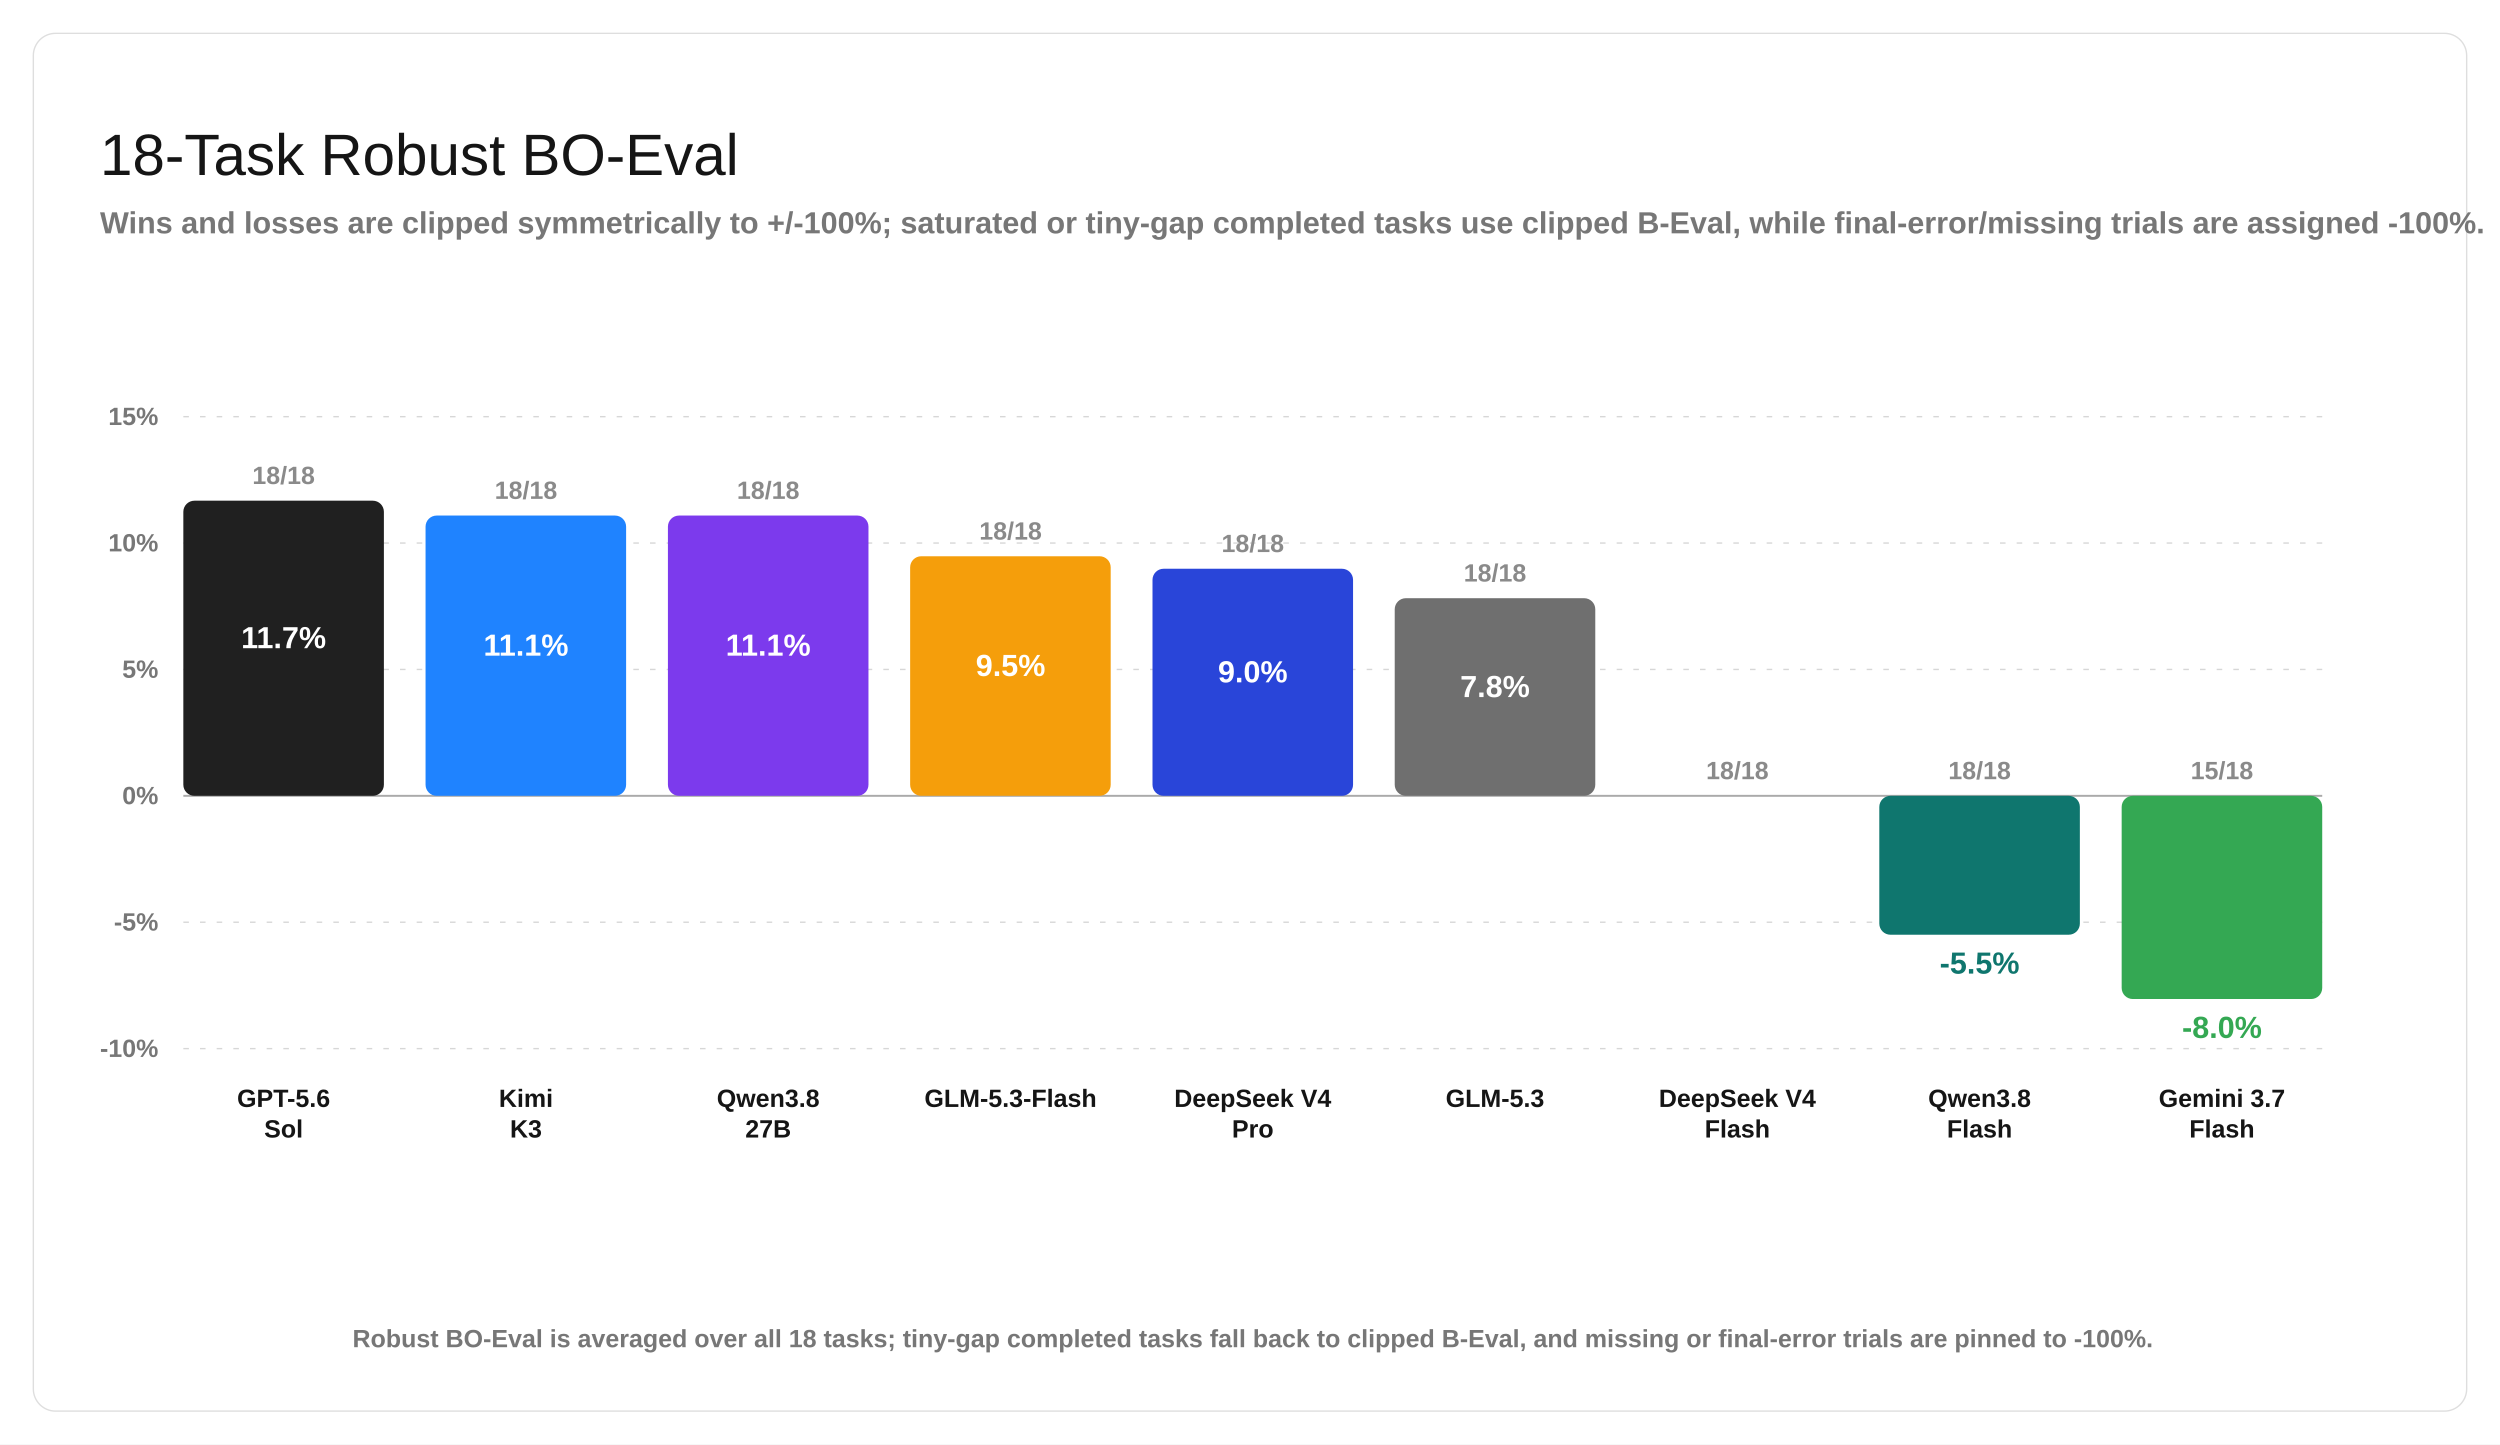
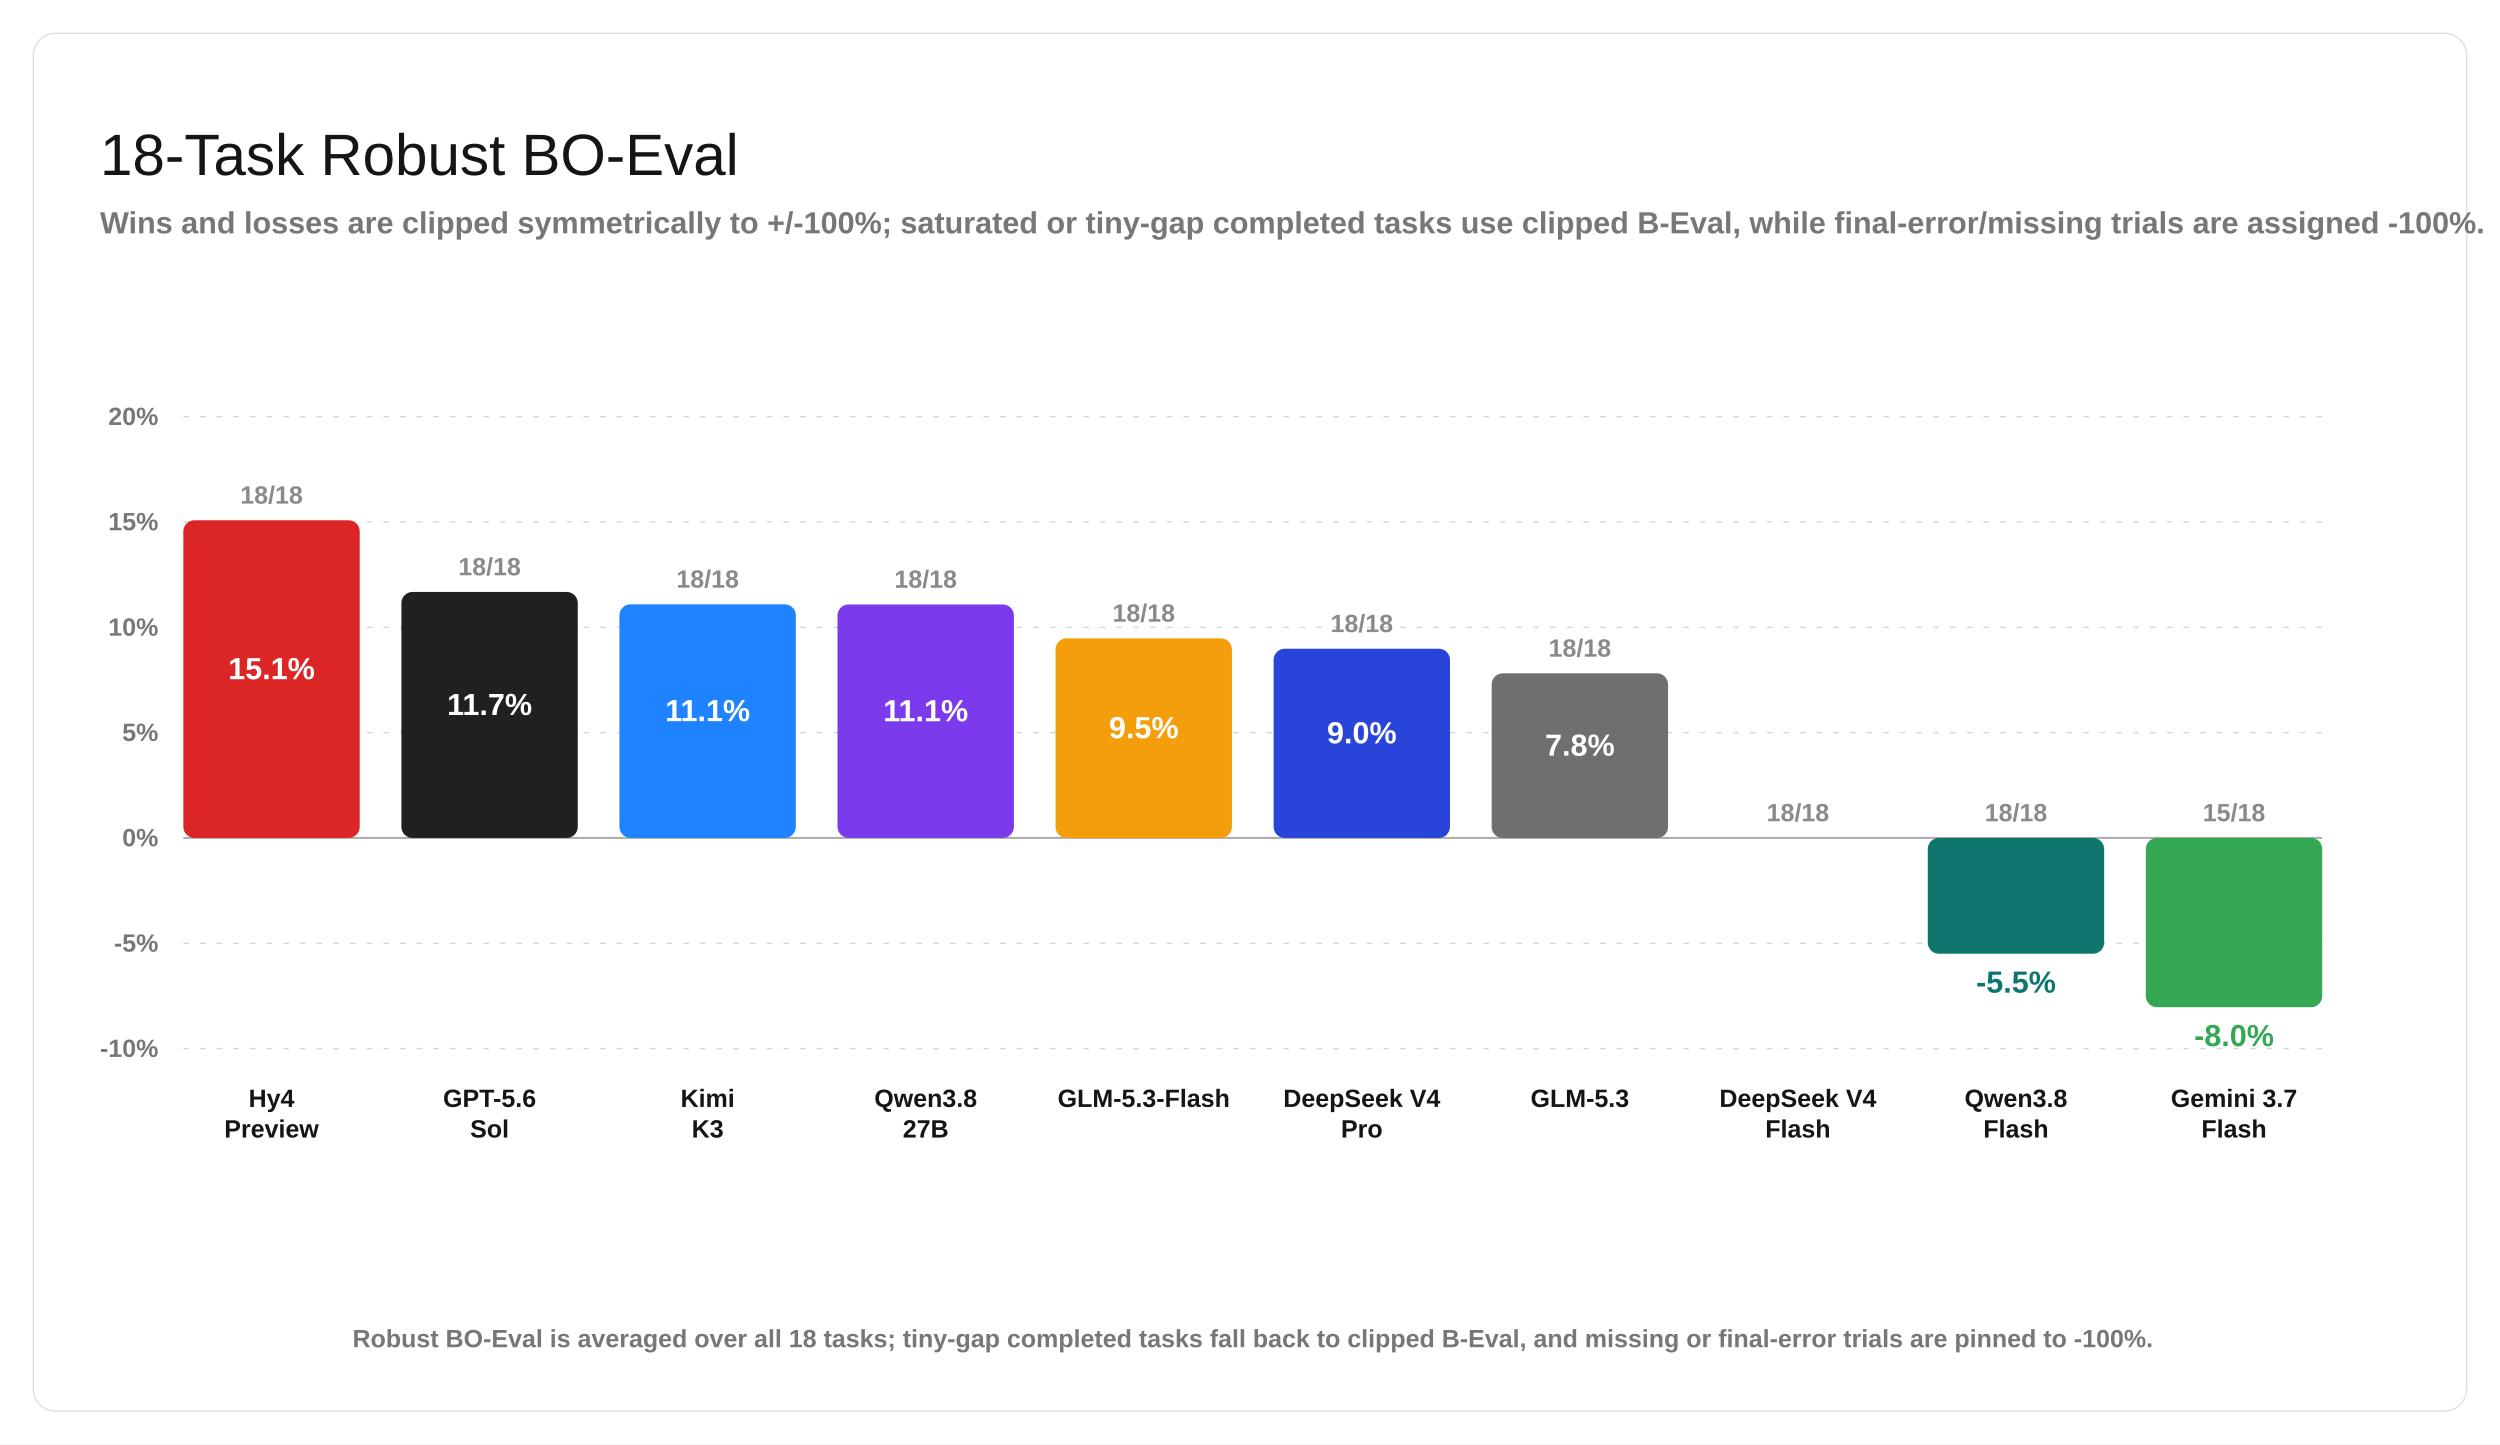
<svg xmlns="http://www.w3.org/2000/svg" width="1800" height="1040" viewBox="0 0 1800 1040" role="img">
  <style>
      .title { font-family: Georgia, Times, serif; font-size: 42px; font-weight: 500; fill: #050505; }
      .subtitle { font-family: Arial, Helvetica, sans-serif; font-size: 22px; fill: #777777; font-weight: 650; }
      .axis { font-family: Arial, Helvetica, sans-serif; font-size: 18px; fill: #777777; font-weight: 650; }
      .axis-title { font-family: Arial, Helvetica, sans-serif; font-size: 22px; fill: #111111; font-weight: 720; }
      .label { font-family: Arial, Helvetica, sans-serif; font-size: 19px; fill: #151515; font-weight: 700; }
      .small { font-family: Arial, Helvetica, sans-serif; font-size: 18px; fill: #777777; font-weight: 650; }
    </style>
  <rect width="1800" height="1040" fill="#ffffff" />
  <rect x="24.0" y="24.0" width="1752.0" height="992.0" fill="#ffffff" rx="16.0" stroke="#dedede" />
  <text x="72.0" y="126.0" text-anchor="start" font-family="Arial, Helvetica, sans-serif" font-size="42" font-weight="500" fill="#151515">18-Task Robust BO-Eval</text>
  <text x="72.0" y="168.0" text-anchor="start" font-family="Arial, Helvetica, sans-serif" font-size="22" font-weight="650" fill="#777777">Wins and losses are clipped symmetrically to +/-100%; saturated or tiny-gap completed tasks use clipped B-Eval, while final-error/missing trials are assigned -100%.</text>
  <line x1="132.0" y1="755.0" x2="1672.0" y2="755.0" stroke="#d7d7d7" stroke-width="1.0" stroke-dasharray="4 8" />
  <text x="114.0" y="761.0" text-anchor="end" font-family="Arial, Helvetica, sans-serif" font-size="18" font-weight="600" fill="#777777">-10%</text>
-   <line x1="132.0" y1="664.0" x2="1672.0" y2="664.0" stroke="#d7d7d7" stroke-width="1.0" stroke-dasharray="4 8" />
-   <text x="114.0" y="670.0" text-anchor="end" font-family="Arial, Helvetica, sans-serif" font-size="18" font-weight="600" fill="#777777">-5%</text>
-   <line x1="132.0" y1="573.0" x2="1672.0" y2="573.0" stroke="#aaaaaa" stroke-width="1.4" />
-   <text x="114.0" y="579.0" text-anchor="end" font-family="Arial, Helvetica, sans-serif" font-size="18" font-weight="600" fill="#777777">0%</text>
-   <line x1="132.0" y1="482.0" x2="1672.0" y2="482.0" stroke="#d7d7d7" stroke-width="1.0" stroke-dasharray="4 8" />
-   <text x="114.0" y="488.0" text-anchor="end" font-family="Arial, Helvetica, sans-serif" font-size="18" font-weight="600" fill="#777777">5%</text>
-   <line x1="132.0" y1="391.0" x2="1672.0" y2="391.0" stroke="#d7d7d7" stroke-width="1.0" stroke-dasharray="4 8" />
-   <text x="114.0" y="397.0" text-anchor="end" font-family="Arial, Helvetica, sans-serif" font-size="18" font-weight="600" fill="#777777">10%</text>
+   <line x1="132.0" y1="679.2" x2="1672.0" y2="679.2" stroke="#d7d7d7" stroke-width="1.0" stroke-dasharray="4 8" />
+   <text x="114.0" y="685.2" text-anchor="end" font-family="Arial, Helvetica, sans-serif" font-size="18" font-weight="600" fill="#777777">-5%</text>
+   <line x1="132.0" y1="603.3" x2="1672.0" y2="603.3" stroke="#aaaaaa" stroke-width="1.4" />
+   <text x="114.0" y="609.3" text-anchor="end" font-family="Arial, Helvetica, sans-serif" font-size="18" font-weight="600" fill="#777777">0%</text>
+   <line x1="132.0" y1="527.5" x2="1672.0" y2="527.5" stroke="#d7d7d7" stroke-width="1.0" stroke-dasharray="4 8" />
+   <text x="114.0" y="533.5" text-anchor="end" font-family="Arial, Helvetica, sans-serif" font-size="18" font-weight="600" fill="#777777">5%</text>
+   <line x1="132.0" y1="451.7" x2="1672.0" y2="451.7" stroke="#d7d7d7" stroke-width="1.0" stroke-dasharray="4 8" />
+   <text x="114.0" y="457.7" text-anchor="end" font-family="Arial, Helvetica, sans-serif" font-size="18" font-weight="600" fill="#777777">10%</text>
+   <line x1="132.0" y1="375.8" x2="1672.0" y2="375.8" stroke="#d7d7d7" stroke-width="1.0" stroke-dasharray="4 8" />
+   <text x="114.0" y="381.8" text-anchor="end" font-family="Arial, Helvetica, sans-serif" font-size="18" font-weight="600" fill="#777777">15%</text>
  <line x1="132.0" y1="300.0" x2="1672.0" y2="300.0" stroke="#d7d7d7" stroke-width="1.0" stroke-dasharray="4 8" />
-   <text x="114.0" y="306.0" text-anchor="end" font-family="Arial, Helvetica, sans-serif" font-size="18" font-weight="600" fill="#777777">15%</text>
-   <rect x="132.0" y="360.5" width="144.4" height="212.5" fill="#202020" rx="8.0" />
-   <text x="204.2" y="466.7" text-anchor="middle" font-family="Arial, Helvetica, sans-serif" font-size="22" font-weight="800" fill="#ffffff">11.7%</text>
-   <text x="204.2" y="348.5" text-anchor="middle" font-family="Arial, Helvetica, sans-serif" font-size="18" font-weight="600" fill="#8a8a8a">18/18</text>
-   <text x="204.2" y="797.0" text-anchor="middle" font-family="Arial, Helvetica, sans-serif" font-size="18" font-weight="700" fill="#151515">GPT-5.6</text>
-   <text x="204.2" y="819.0" text-anchor="middle" font-family="Arial, Helvetica, sans-serif" font-size="18" font-weight="700" fill="#151515">Sol</text>
-   <rect x="306.4" y="371.2" width="144.4" height="201.8" fill="#1f83ff" rx="8.0" />
-   <text x="378.7" y="472.1" text-anchor="middle" font-family="Arial, Helvetica, sans-serif" font-size="22" font-weight="800" fill="#ffffff">11.1%</text>
-   <text x="378.7" y="359.2" text-anchor="middle" font-family="Arial, Helvetica, sans-serif" font-size="18" font-weight="600" fill="#8a8a8a">18/18</text>
-   <text x="378.7" y="797.0" text-anchor="middle" font-family="Arial, Helvetica, sans-serif" font-size="18" font-weight="700" fill="#151515">Kimi</text>
-   <text x="378.7" y="819.0" text-anchor="middle" font-family="Arial, Helvetica, sans-serif" font-size="18" font-weight="700" fill="#151515">K3</text>
-   <rect x="480.9" y="371.2" width="144.4" height="201.8" fill="#7c3aed" rx="8.0" />
-   <text x="553.1" y="472.1" text-anchor="middle" font-family="Arial, Helvetica, sans-serif" font-size="22" font-weight="800" fill="#ffffff">11.1%</text>
-   <text x="553.1" y="359.2" text-anchor="middle" font-family="Arial, Helvetica, sans-serif" font-size="18" font-weight="600" fill="#8a8a8a">18/18</text>
-   <text x="553.1" y="797.0" text-anchor="middle" font-family="Arial, Helvetica, sans-serif" font-size="18" font-weight="700" fill="#151515">Qwen3.8</text>
-   <text x="553.1" y="819.0" text-anchor="middle" font-family="Arial, Helvetica, sans-serif" font-size="18" font-weight="700" fill="#151515">27B</text>
-   <rect x="655.3" y="400.5" width="144.4" height="172.5" fill="#f59e0b" rx="8.0" />
-   <text x="727.6" y="486.7" text-anchor="middle" font-family="Arial, Helvetica, sans-serif" font-size="22" font-weight="800" fill="#ffffff">9.5%</text>
-   <text x="727.6" y="388.5" text-anchor="middle" font-family="Arial, Helvetica, sans-serif" font-size="18" font-weight="600" fill="#8a8a8a">18/18</text>
-   <text x="727.6" y="797.0" text-anchor="middle" font-family="Arial, Helvetica, sans-serif" font-size="18" font-weight="700" fill="#151515">GLM-5.3-Flash</text>
-   <rect x="829.8" y="409.5" width="144.4" height="163.5" fill="#2945d9" rx="8.0" />
-   <text x="902.0" y="491.3" text-anchor="middle" font-family="Arial, Helvetica, sans-serif" font-size="22" font-weight="800" fill="#ffffff">9.0%</text>
-   <text x="902.0" y="397.5" text-anchor="middle" font-family="Arial, Helvetica, sans-serif" font-size="18" font-weight="600" fill="#8a8a8a">18/18</text>
-   <text x="902.0" y="797.0" text-anchor="middle" font-family="Arial, Helvetica, sans-serif" font-size="18" font-weight="700" fill="#151515">DeepSeek V4</text>
-   <text x="902.0" y="819.0" text-anchor="middle" font-family="Arial, Helvetica, sans-serif" font-size="18" font-weight="700" fill="#151515">Pro</text>
-   <rect x="1004.2" y="430.7" width="144.4" height="142.3" fill="#6f6f6f" rx="8.0" />
-   <text x="1076.4" y="501.9" text-anchor="middle" font-family="Arial, Helvetica, sans-serif" font-size="22" font-weight="800" fill="#ffffff">7.8%</text>
-   <text x="1076.4" y="418.7" text-anchor="middle" font-family="Arial, Helvetica, sans-serif" font-size="18" font-weight="600" fill="#8a8a8a">18/18</text>
-   <text x="1076.4" y="797.0" text-anchor="middle" font-family="Arial, Helvetica, sans-serif" font-size="18" font-weight="700" fill="#151515">GLM-5.3</text>
-   <rect x="1178.7" y="573.0" width="144.4" height="0.0" fill="#2f80ed" rx="8.0" />
-   <text x="1250.9" y="603.0" text-anchor="middle" font-family="Arial, Helvetica, sans-serif" font-size="22" font-weight="800" fill="#ffffff">0.0%</text>
-   <text x="1250.9" y="561.0" text-anchor="middle" font-family="Arial, Helvetica, sans-serif" font-size="18" font-weight="600" fill="#8a8a8a">18/18</text>
-   <text x="1250.9" y="797.0" text-anchor="middle" font-family="Arial, Helvetica, sans-serif" font-size="18" font-weight="700" fill="#151515">DeepSeek V4</text>
-   <text x="1250.9" y="819.0" text-anchor="middle" font-family="Arial, Helvetica, sans-serif" font-size="18" font-weight="700" fill="#151515">Flash</text>
-   <rect x="1353.1" y="573.0" width="144.4" height="100.0" fill="#0f766e" rx="8.0" />
-   <text x="1425.3" y="701.0" text-anchor="middle" font-family="Arial, Helvetica, sans-serif" font-size="22" font-weight="800" fill="#0f766e">-5.5%</text>
-   <text x="1425.3" y="561.0" text-anchor="middle" font-family="Arial, Helvetica, sans-serif" font-size="18" font-weight="600" fill="#8a8a8a">18/18</text>
-   <text x="1425.3" y="797.0" text-anchor="middle" font-family="Arial, Helvetica, sans-serif" font-size="18" font-weight="700" fill="#151515">Qwen3.8</text>
-   <text x="1425.3" y="819.0" text-anchor="middle" font-family="Arial, Helvetica, sans-serif" font-size="18" font-weight="700" fill="#151515">Flash</text>
-   <rect x="1527.6" y="573.0" width="144.4" height="146.3" fill="#34a853" rx="8.0" />
-   <text x="1599.8" y="747.3" text-anchor="middle" font-family="Arial, Helvetica, sans-serif" font-size="22" font-weight="800" fill="#34a853">-8.0%</text>
-   <text x="1599.8" y="561.0" text-anchor="middle" font-family="Arial, Helvetica, sans-serif" font-size="18" font-weight="600" fill="#8a8a8a">15/18</text>
-   <text x="1599.8" y="797.0" text-anchor="middle" font-family="Arial, Helvetica, sans-serif" font-size="18" font-weight="700" fill="#151515">Gemini 3.7</text>
-   <text x="1599.8" y="819.0" text-anchor="middle" font-family="Arial, Helvetica, sans-serif" font-size="18" font-weight="700" fill="#151515">Flash</text>
+   <text x="114.0" y="306.0" text-anchor="end" font-family="Arial, Helvetica, sans-serif" font-size="18" font-weight="600" fill="#777777">20%</text>
+   <rect x="132.0" y="374.6" width="127.0" height="228.7" fill="#dc2626" rx="8.0" />
+   <text x="195.5" y="489.0" text-anchor="middle" font-family="Arial, Helvetica, sans-serif" font-size="22" font-weight="800" fill="#ffffff">15.1%</text>
+   <text x="195.5" y="362.6" text-anchor="middle" font-family="Arial, Helvetica, sans-serif" font-size="18" font-weight="600" fill="#8a8a8a">18/18</text>
+   <text x="195.5" y="797.0" text-anchor="middle" font-family="Arial, Helvetica, sans-serif" font-size="18" font-weight="700" fill="#151515">Hy4</text>
+   <text x="195.5" y="819.0" text-anchor="middle" font-family="Arial, Helvetica, sans-serif" font-size="18" font-weight="700" fill="#151515">Preview</text>
+   <rect x="289.0" y="426.2" width="127.0" height="177.1" fill="#202020" rx="8.0" />
+   <text x="352.5" y="514.8" text-anchor="middle" font-family="Arial, Helvetica, sans-serif" font-size="22" font-weight="800" fill="#ffffff">11.7%</text>
+   <text x="352.5" y="414.2" text-anchor="middle" font-family="Arial, Helvetica, sans-serif" font-size="18" font-weight="600" fill="#8a8a8a">18/18</text>
+   <text x="352.5" y="797.0" text-anchor="middle" font-family="Arial, Helvetica, sans-serif" font-size="18" font-weight="700" fill="#151515">GPT-5.6</text>
+   <text x="352.5" y="819.0" text-anchor="middle" font-family="Arial, Helvetica, sans-serif" font-size="18" font-weight="700" fill="#151515">Sol</text>
+   <rect x="446.0" y="435.1" width="127.0" height="168.2" fill="#1f83ff" rx="8.0" />
+   <text x="509.5" y="519.2" text-anchor="middle" font-family="Arial, Helvetica, sans-serif" font-size="22" font-weight="800" fill="#ffffff">11.1%</text>
+   <text x="509.5" y="423.1" text-anchor="middle" font-family="Arial, Helvetica, sans-serif" font-size="18" font-weight="600" fill="#8a8a8a">18/18</text>
+   <text x="509.5" y="797.0" text-anchor="middle" font-family="Arial, Helvetica, sans-serif" font-size="18" font-weight="700" fill="#151515">Kimi</text>
+   <text x="509.5" y="819.0" text-anchor="middle" font-family="Arial, Helvetica, sans-serif" font-size="18" font-weight="700" fill="#151515">K3</text>
+   <rect x="603.0" y="435.2" width="127.0" height="168.1" fill="#7c3aed" rx="8.0" />
+   <text x="666.5" y="519.3" text-anchor="middle" font-family="Arial, Helvetica, sans-serif" font-size="22" font-weight="800" fill="#ffffff">11.1%</text>
+   <text x="666.5" y="423.2" text-anchor="middle" font-family="Arial, Helvetica, sans-serif" font-size="18" font-weight="600" fill="#8a8a8a">18/18</text>
+   <text x="666.5" y="797.0" text-anchor="middle" font-family="Arial, Helvetica, sans-serif" font-size="18" font-weight="700" fill="#151515">Qwen3.8</text>
+   <text x="666.5" y="819.0" text-anchor="middle" font-family="Arial, Helvetica, sans-serif" font-size="18" font-weight="700" fill="#151515">27B</text>
+   <rect x="760.0" y="459.6" width="127.0" height="143.8" fill="#f59e0b" rx="8.0" />
+   <text x="823.5" y="531.5" text-anchor="middle" font-family="Arial, Helvetica, sans-serif" font-size="22" font-weight="800" fill="#ffffff">9.5%</text>
+   <text x="823.5" y="447.6" text-anchor="middle" font-family="Arial, Helvetica, sans-serif" font-size="18" font-weight="600" fill="#8a8a8a">18/18</text>
+   <text x="823.5" y="797.0" text-anchor="middle" font-family="Arial, Helvetica, sans-serif" font-size="18" font-weight="700" fill="#151515">GLM-5.3-Flash</text>
+   <rect x="917.0" y="467.1" width="127.0" height="136.2" fill="#2945d9" rx="8.0" />
+   <text x="980.5" y="535.2" text-anchor="middle" font-family="Arial, Helvetica, sans-serif" font-size="22" font-weight="800" fill="#ffffff">9.0%</text>
+   <text x="980.5" y="455.1" text-anchor="middle" font-family="Arial, Helvetica, sans-serif" font-size="18" font-weight="600" fill="#8a8a8a">18/18</text>
+   <text x="980.5" y="797.0" text-anchor="middle" font-family="Arial, Helvetica, sans-serif" font-size="18" font-weight="700" fill="#151515">DeepSeek V4</text>
+   <text x="980.5" y="819.0" text-anchor="middle" font-family="Arial, Helvetica, sans-serif" font-size="18" font-weight="700" fill="#151515">Pro</text>
+   <rect x="1074.0" y="484.8" width="127.0" height="118.6" fill="#6f6f6f" rx="8.0" />
+   <text x="1137.5" y="544.1" text-anchor="middle" font-family="Arial, Helvetica, sans-serif" font-size="22" font-weight="800" fill="#ffffff">7.8%</text>
+   <text x="1137.5" y="472.8" text-anchor="middle" font-family="Arial, Helvetica, sans-serif" font-size="18" font-weight="600" fill="#8a8a8a">18/18</text>
+   <text x="1137.5" y="797.0" text-anchor="middle" font-family="Arial, Helvetica, sans-serif" font-size="18" font-weight="700" fill="#151515">GLM-5.3</text>
+   <rect x="1231.0" y="603.3" width="127.0" height="0.0" fill="#2f80ed" rx="8.0" />
+   <text x="1294.5" y="633.3" text-anchor="middle" font-family="Arial, Helvetica, sans-serif" font-size="22" font-weight="800" fill="#ffffff">0.0%</text>
+   <text x="1294.5" y="591.3" text-anchor="middle" font-family="Arial, Helvetica, sans-serif" font-size="18" font-weight="600" fill="#8a8a8a">18/18</text>
+   <text x="1294.5" y="797.0" text-anchor="middle" font-family="Arial, Helvetica, sans-serif" font-size="18" font-weight="700" fill="#151515">DeepSeek V4</text>
+   <text x="1294.5" y="819.0" text-anchor="middle" font-family="Arial, Helvetica, sans-serif" font-size="18" font-weight="700" fill="#151515">Flash</text>
+   <rect x="1388.0" y="603.3" width="127.0" height="83.4" fill="#0f766e" rx="8.0" />
+   <text x="1451.5" y="714.7" text-anchor="middle" font-family="Arial, Helvetica, sans-serif" font-size="22" font-weight="800" fill="#0f766e">-5.5%</text>
+   <text x="1451.5" y="591.3" text-anchor="middle" font-family="Arial, Helvetica, sans-serif" font-size="18" font-weight="600" fill="#8a8a8a">18/18</text>
+   <text x="1451.5" y="797.0" text-anchor="middle" font-family="Arial, Helvetica, sans-serif" font-size="18" font-weight="700" fill="#151515">Qwen3.8</text>
+   <text x="1451.5" y="819.0" text-anchor="middle" font-family="Arial, Helvetica, sans-serif" font-size="18" font-weight="700" fill="#151515">Flash</text>
+   <rect x="1545.0" y="603.3" width="127.0" height="121.9" fill="#34a853" rx="8.0" />
+   <text x="1608.5" y="753.2" text-anchor="middle" font-family="Arial, Helvetica, sans-serif" font-size="22" font-weight="800" fill="#34a853">-8.0%</text>
+   <text x="1608.5" y="591.3" text-anchor="middle" font-family="Arial, Helvetica, sans-serif" font-size="18" font-weight="600" fill="#8a8a8a">15/18</text>
+   <text x="1608.5" y="797.0" text-anchor="middle" font-family="Arial, Helvetica, sans-serif" font-size="18" font-weight="700" fill="#151515">Gemini 3.7</text>
+   <text x="1608.5" y="819.0" text-anchor="middle" font-family="Arial, Helvetica, sans-serif" font-size="18" font-weight="700" fill="#151515">Flash</text>
  <text x="902.0" y="970.0" text-anchor="middle" font-family="Arial, Helvetica, sans-serif" font-size="18" font-weight="600" fill="#777777">Robust BO-Eval is averaged over all 18 tasks; tiny-gap completed tasks fall back to clipped B-Eval, and missing or final-error trials are pinned to -100%.</text>
</svg>
